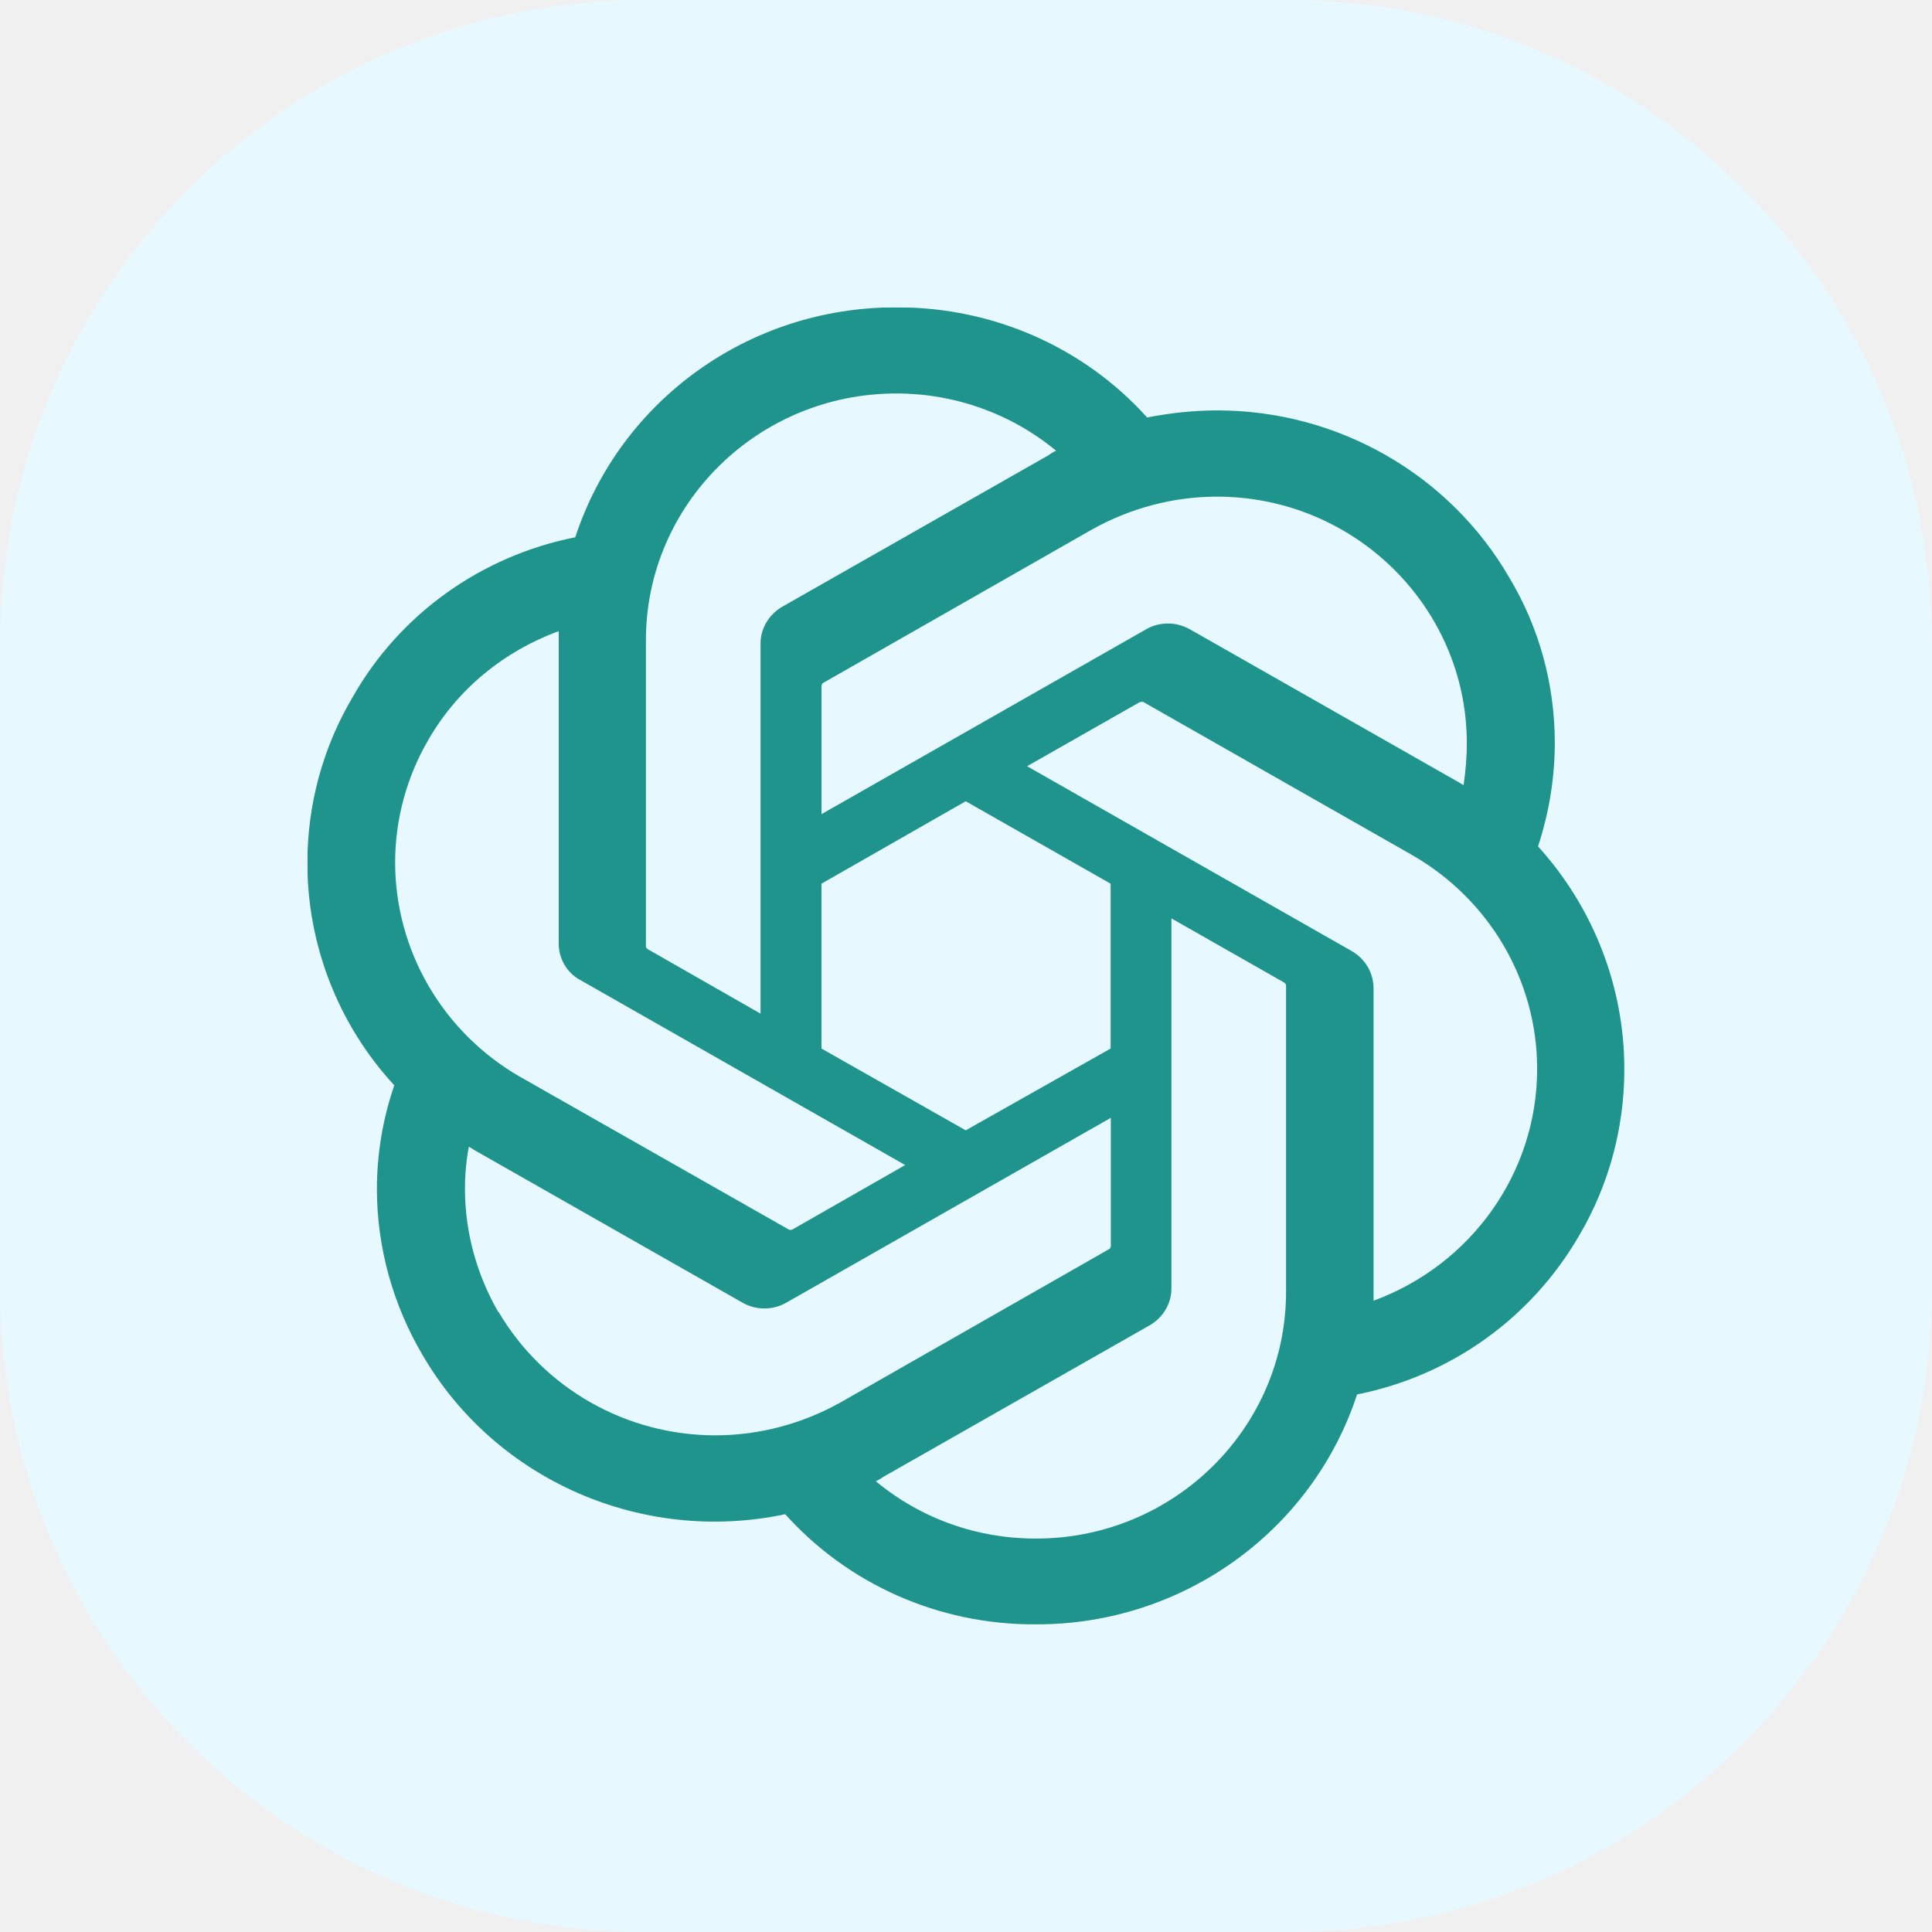
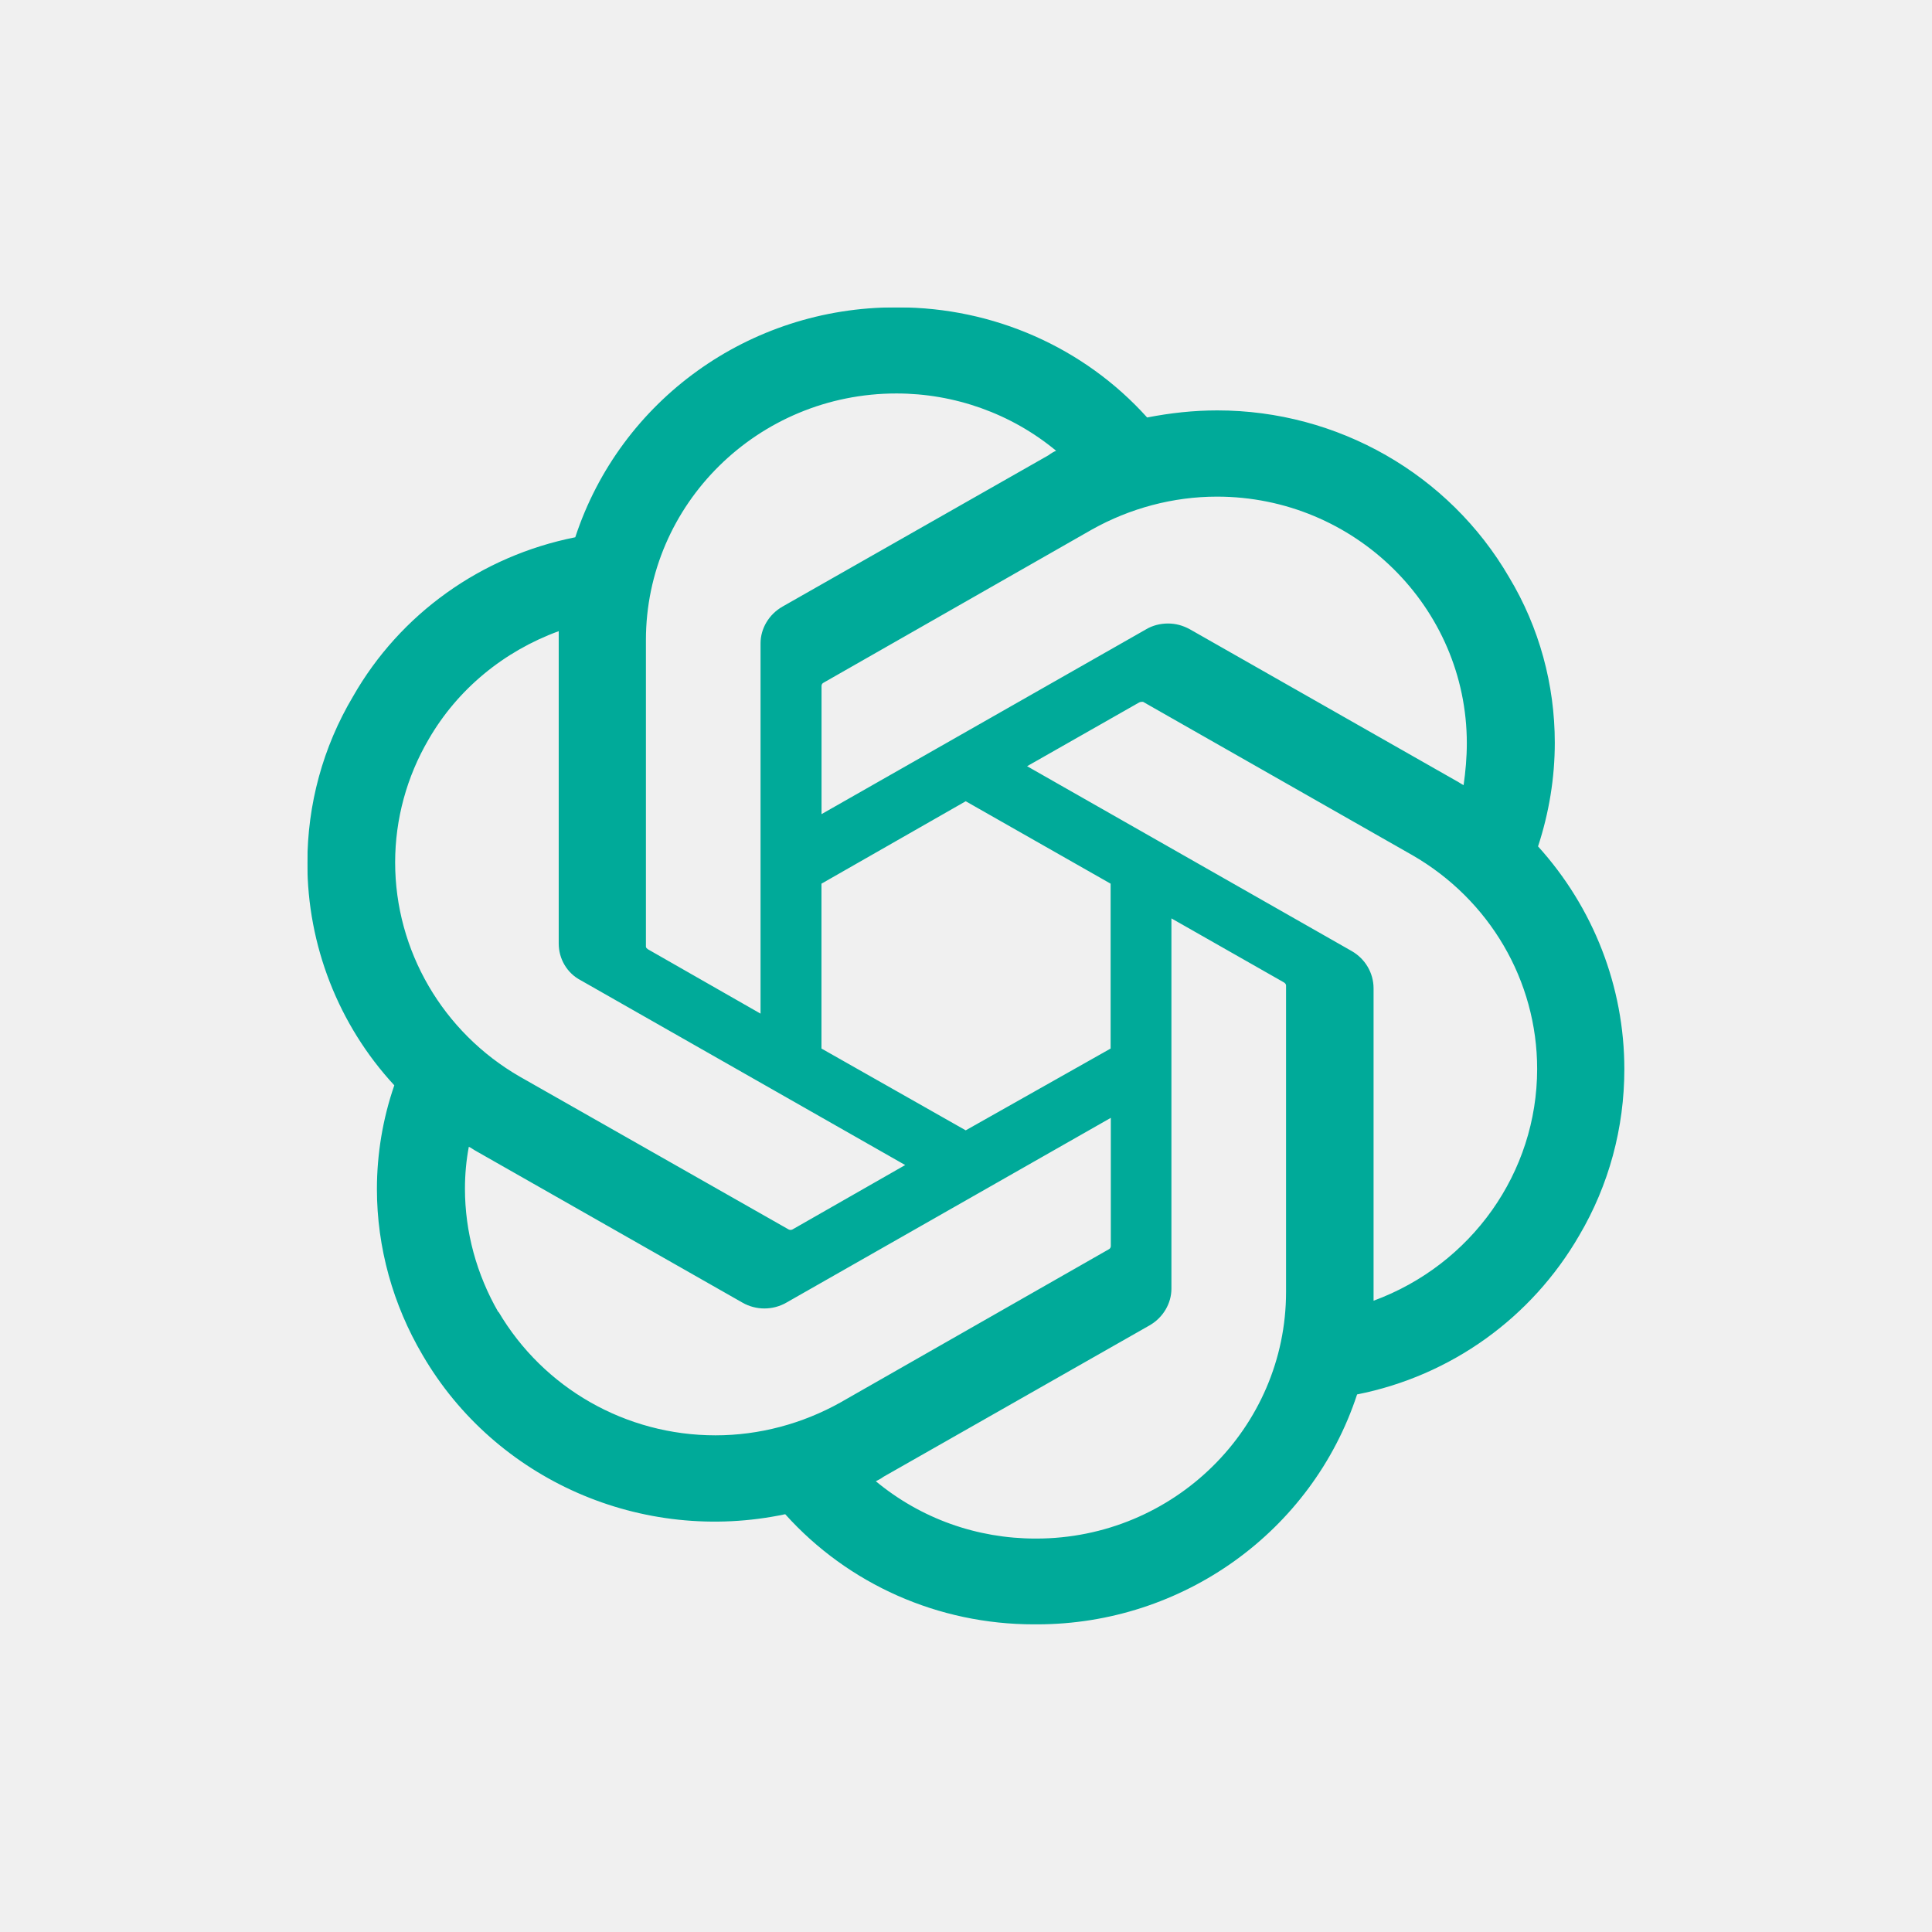
<svg xmlns="http://www.w3.org/2000/svg" xmlns:xlink="http://www.w3.org/1999/xlink" width="30" height="30" viewBox="0 0 30 30" fill="none">
  <defs>
    <rect id="path_0" x="0" y="0" width="30" height="30" />
    <rect id="path_1" x="0" y="0" width="20.455" height="20.455" />
  </defs>
  <g opacity="1" transform="translate(0 0)  rotate(0 15 15)">
-     <rect fill="#E7F8FF" opacity="1" transform="translate(0 0)  rotate(0 15 15)" x="0" y="0" width="30" height="30" rx="10" />
+     <rect fill="white" opacity="0" transform="translate(0 0)  rotate(0 15 15)" x="0" y="0" width="30" height="30" rx="10" />
    <mask id="bg-mask-0" fill="white">
      <use xlink:href="#path_0" />
    </mask>
    <g mask="url(#bg-mask-0)">
      <g opacity="1" transform="translate(4.772727 4.772727)  rotate(0 10.22727 10.22727)">
        <mask id="bg-mask-1" fill="white">
          <use xlink:href="#path_1" />
        </mask>
        <g mask="url(#bg-mask-1)">
-           <path id="分组 1" fill-rule="evenodd" style="fill:#1F948C" transform="translate(0 0)  rotate(0 10.22727 10.22727)" opacity="1" d="M19.11 8.37L19.11 8.37C19.28 7.85 19.37 7.31 19.37 6.76C19.37 5.86 19.13 4.97 18.66 4.19C17.73 2.59 16 1.6 14.13 1.6C13.76 1.6 13.4 1.64 13.04 1.71C12.06 0.62 10.65 0 9.17 0L9.14 0L9.13 0C6.86 0 4.86 1.44 4.16 3.57C2.7 3.86 1.44 4.76 0.71 6.04C0.24 6.83 0 7.72 0 8.63C0 9.9 0.48 11.14 1.35 12.08C1.17 12.6 1.08 13.15 1.08 13.69C1.08 14.6 1.33 15.49 1.79 16.27C2.92 18.21 5.2 19.21 7.42 18.74C8.4 19.83 9.8 20.45 11.28 20.45L11.31 20.45L11.33 20.45C13.59 20.45 15.6 19.01 16.3 16.88C17.76 16.59 19.01 15.69 19.75 14.41C20.21 13.63 20.45 12.74 20.45 11.83C20.45 10.55 19.97 9.32 19.11 8.37Z M8.947 18.158C8.907 18.188 8.867 18.208 8.827 18.228C9.527 18.808 10.397 19.118 11.307 19.118L11.317 19.118C13.457 19.118 15.197 17.398 15.197 15.288L15.197 10.528C15.197 10.508 15.177 10.488 15.157 10.478L13.417 9.488L13.417 15.238C13.417 15.468 13.287 15.688 13.077 15.808L8.947 18.158Z M8.277 17.005L12.447 14.625C12.466 14.615 12.476 14.595 12.476 14.575L12.476 14.575L12.476 12.585L7.437 15.455C7.227 15.575 6.967 15.575 6.757 15.455L2.627 13.105C2.587 13.085 2.537 13.045 2.507 13.035C2.467 13.245 2.447 13.465 2.447 13.685C2.447 14.355 2.627 15.015 2.967 15.605L2.967 15.595C3.667 16.785 4.947 17.515 6.337 17.515C7.017 17.515 7.687 17.335 8.277 17.005Z M3.903 5.168C3.903 5.128 3.903 5.068 3.903 5.028C3.053 5.338 2.333 5.928 1.883 6.708L1.883 6.708C1.543 7.288 1.363 7.948 1.363 8.618C1.363 9.988 2.103 11.258 3.303 11.948L7.473 14.318C7.493 14.328 7.513 14.328 7.533 14.318L9.283 13.318L4.243 10.448C4.033 10.338 3.903 10.118 3.903 9.878L3.903 9.878L3.903 5.168Z M17.156 8.505L12.976 6.125C12.956 6.125 12.936 6.125 12.916 6.135L11.176 7.125L16.216 9.995C16.426 10.115 16.556 10.335 16.556 10.575C16.556 10.575 16.556 10.575 16.556 10.575L16.556 15.425C18.076 14.865 19.096 13.435 19.096 11.825C19.096 10.455 18.356 9.195 17.156 8.505Z M8.014 5.829C7.994 5.839 7.984 5.859 7.984 5.879L7.984 5.879L7.984 7.869L13.024 4.999C13.124 4.939 13.244 4.909 13.364 4.909C13.484 4.909 13.594 4.939 13.704 4.999L17.834 7.349C17.874 7.369 17.914 7.399 17.954 7.419L17.954 7.419C17.984 7.209 18.004 6.989 18.004 6.769C18.004 4.659 16.264 2.939 14.124 2.939C13.444 2.939 12.774 3.119 12.184 3.449L8.014 5.829Z M9.147 1.337C6.997 1.337 5.257 3.057 5.257 5.167L5.257 9.927C5.257 9.947 5.277 9.957 5.287 9.967L7.037 10.967L7.037 5.227L7.037 5.217C7.037 4.987 7.167 4.767 7.377 4.647L11.507 2.297C11.547 2.267 11.597 2.237 11.627 2.227C10.927 1.647 10.047 1.337 9.147 1.337Z M7.983 11.509L10.223 12.779L12.473 11.509L12.473 8.949L10.223 7.669L7.983 8.949L7.983 11.509Z " />
+           <path id="分组 1" fill-rule="evenodd" style="fill:#00AA99" transform="translate(0 0)  rotate(0 10.22727 10.22727)" opacity="1" d="M19.11 8.37L19.11 8.37C19.28 7.85 19.37 7.31 19.37 6.76C19.37 5.86 19.13 4.97 18.66 4.19C17.73 2.59 16 1.6 14.13 1.6C13.76 1.6 13.4 1.64 13.04 1.71C12.06 0.62 10.65 0 9.17 0L9.14 0L9.13 0C6.86 0 4.86 1.44 4.16 3.57C2.7 3.86 1.44 4.76 0.71 6.04C0.24 6.83 0 7.72 0 8.63C0 9.9 0.48 11.14 1.35 12.08C1.17 12.6 1.08 13.15 1.08 13.69C1.08 14.6 1.33 15.49 1.79 16.27C2.92 18.21 5.2 19.21 7.42 18.74C8.4 19.83 9.8 20.45 11.28 20.45L11.31 20.45L11.33 20.45C13.59 20.45 15.6 19.01 16.3 16.88C17.76 16.59 19.01 15.69 19.75 14.41C20.21 13.63 20.45 12.74 20.45 11.83C20.45 10.55 19.97 9.32 19.11 8.37Z M8.947 18.158C8.907 18.188 8.867 18.208 8.827 18.228C9.527 18.808 10.397 19.118 11.307 19.118L11.317 19.118C13.457 19.118 15.197 17.398 15.197 15.288L15.197 10.528C15.197 10.508 15.177 10.488 15.157 10.478L13.417 9.488L13.417 15.238C13.417 15.468 13.287 15.688 13.077 15.808L8.947 18.158Z M8.277 17.005L12.447 14.625C12.466 14.615 12.476 14.595 12.476 14.575L12.476 14.575L12.476 12.585L7.437 15.455C7.227 15.575 6.967 15.575 6.757 15.455L2.627 13.105C2.587 13.085 2.537 13.045 2.507 13.035C2.467 13.245 2.447 13.465 2.447 13.685C2.447 14.355 2.627 15.015 2.967 15.605L2.967 15.595C3.667 16.785 4.947 17.515 6.337 17.515C7.017 17.515 7.687 17.335 8.277 17.005Z M3.903 5.168C3.903 5.128 3.903 5.068 3.903 5.028C3.053 5.338 2.333 5.928 1.883 6.708L1.883 6.708C1.543 7.288 1.363 7.948 1.363 8.618C1.363 9.988 2.103 11.258 3.303 11.948L7.473 14.318C7.493 14.328 7.513 14.328 7.533 14.318L9.283 13.318L4.243 10.448C4.033 10.338 3.903 10.118 3.903 9.878L3.903 9.878L3.903 5.168Z M17.156 8.505L12.976 6.125C12.956 6.125 12.936 6.125 12.916 6.135L11.176 7.125L16.216 9.995C16.426 10.115 16.556 10.335 16.556 10.575C16.556 10.575 16.556 10.575 16.556 10.575L16.556 15.425C18.076 14.865 19.096 13.435 19.096 11.825C19.096 10.455 18.356 9.195 17.156 8.505Z M8.014 5.829C7.994 5.839 7.984 5.859 7.984 5.879L7.984 5.879L7.984 7.869L13.024 4.999C13.124 4.939 13.244 4.909 13.364 4.909C13.484 4.909 13.594 4.939 13.704 4.999L17.834 7.349C17.874 7.369 17.914 7.399 17.954 7.419L17.954 7.419C17.984 7.209 18.004 6.989 18.004 6.769C18.004 4.659 16.264 2.939 14.124 2.939C13.444 2.939 12.774 3.119 12.184 3.449L8.014 5.829Z M9.147 1.337C6.997 1.337 5.257 3.057 5.257 5.167L5.257 9.927C5.257 9.947 5.277 9.957 5.287 9.967L7.037 10.967L7.037 5.227L7.037 5.217C7.037 4.987 7.167 4.767 7.377 4.647L11.507 2.297C11.547 2.267 11.597 2.237 11.627 2.227C10.927 1.647 10.047 1.337 9.147 1.337Z M7.983 11.509L10.223 12.779L12.473 11.509L12.473 8.949L10.223 7.669L7.983 8.949L7.983 11.509Z " />
        </g>
      </g>
    </g>
  </g>
</svg>
